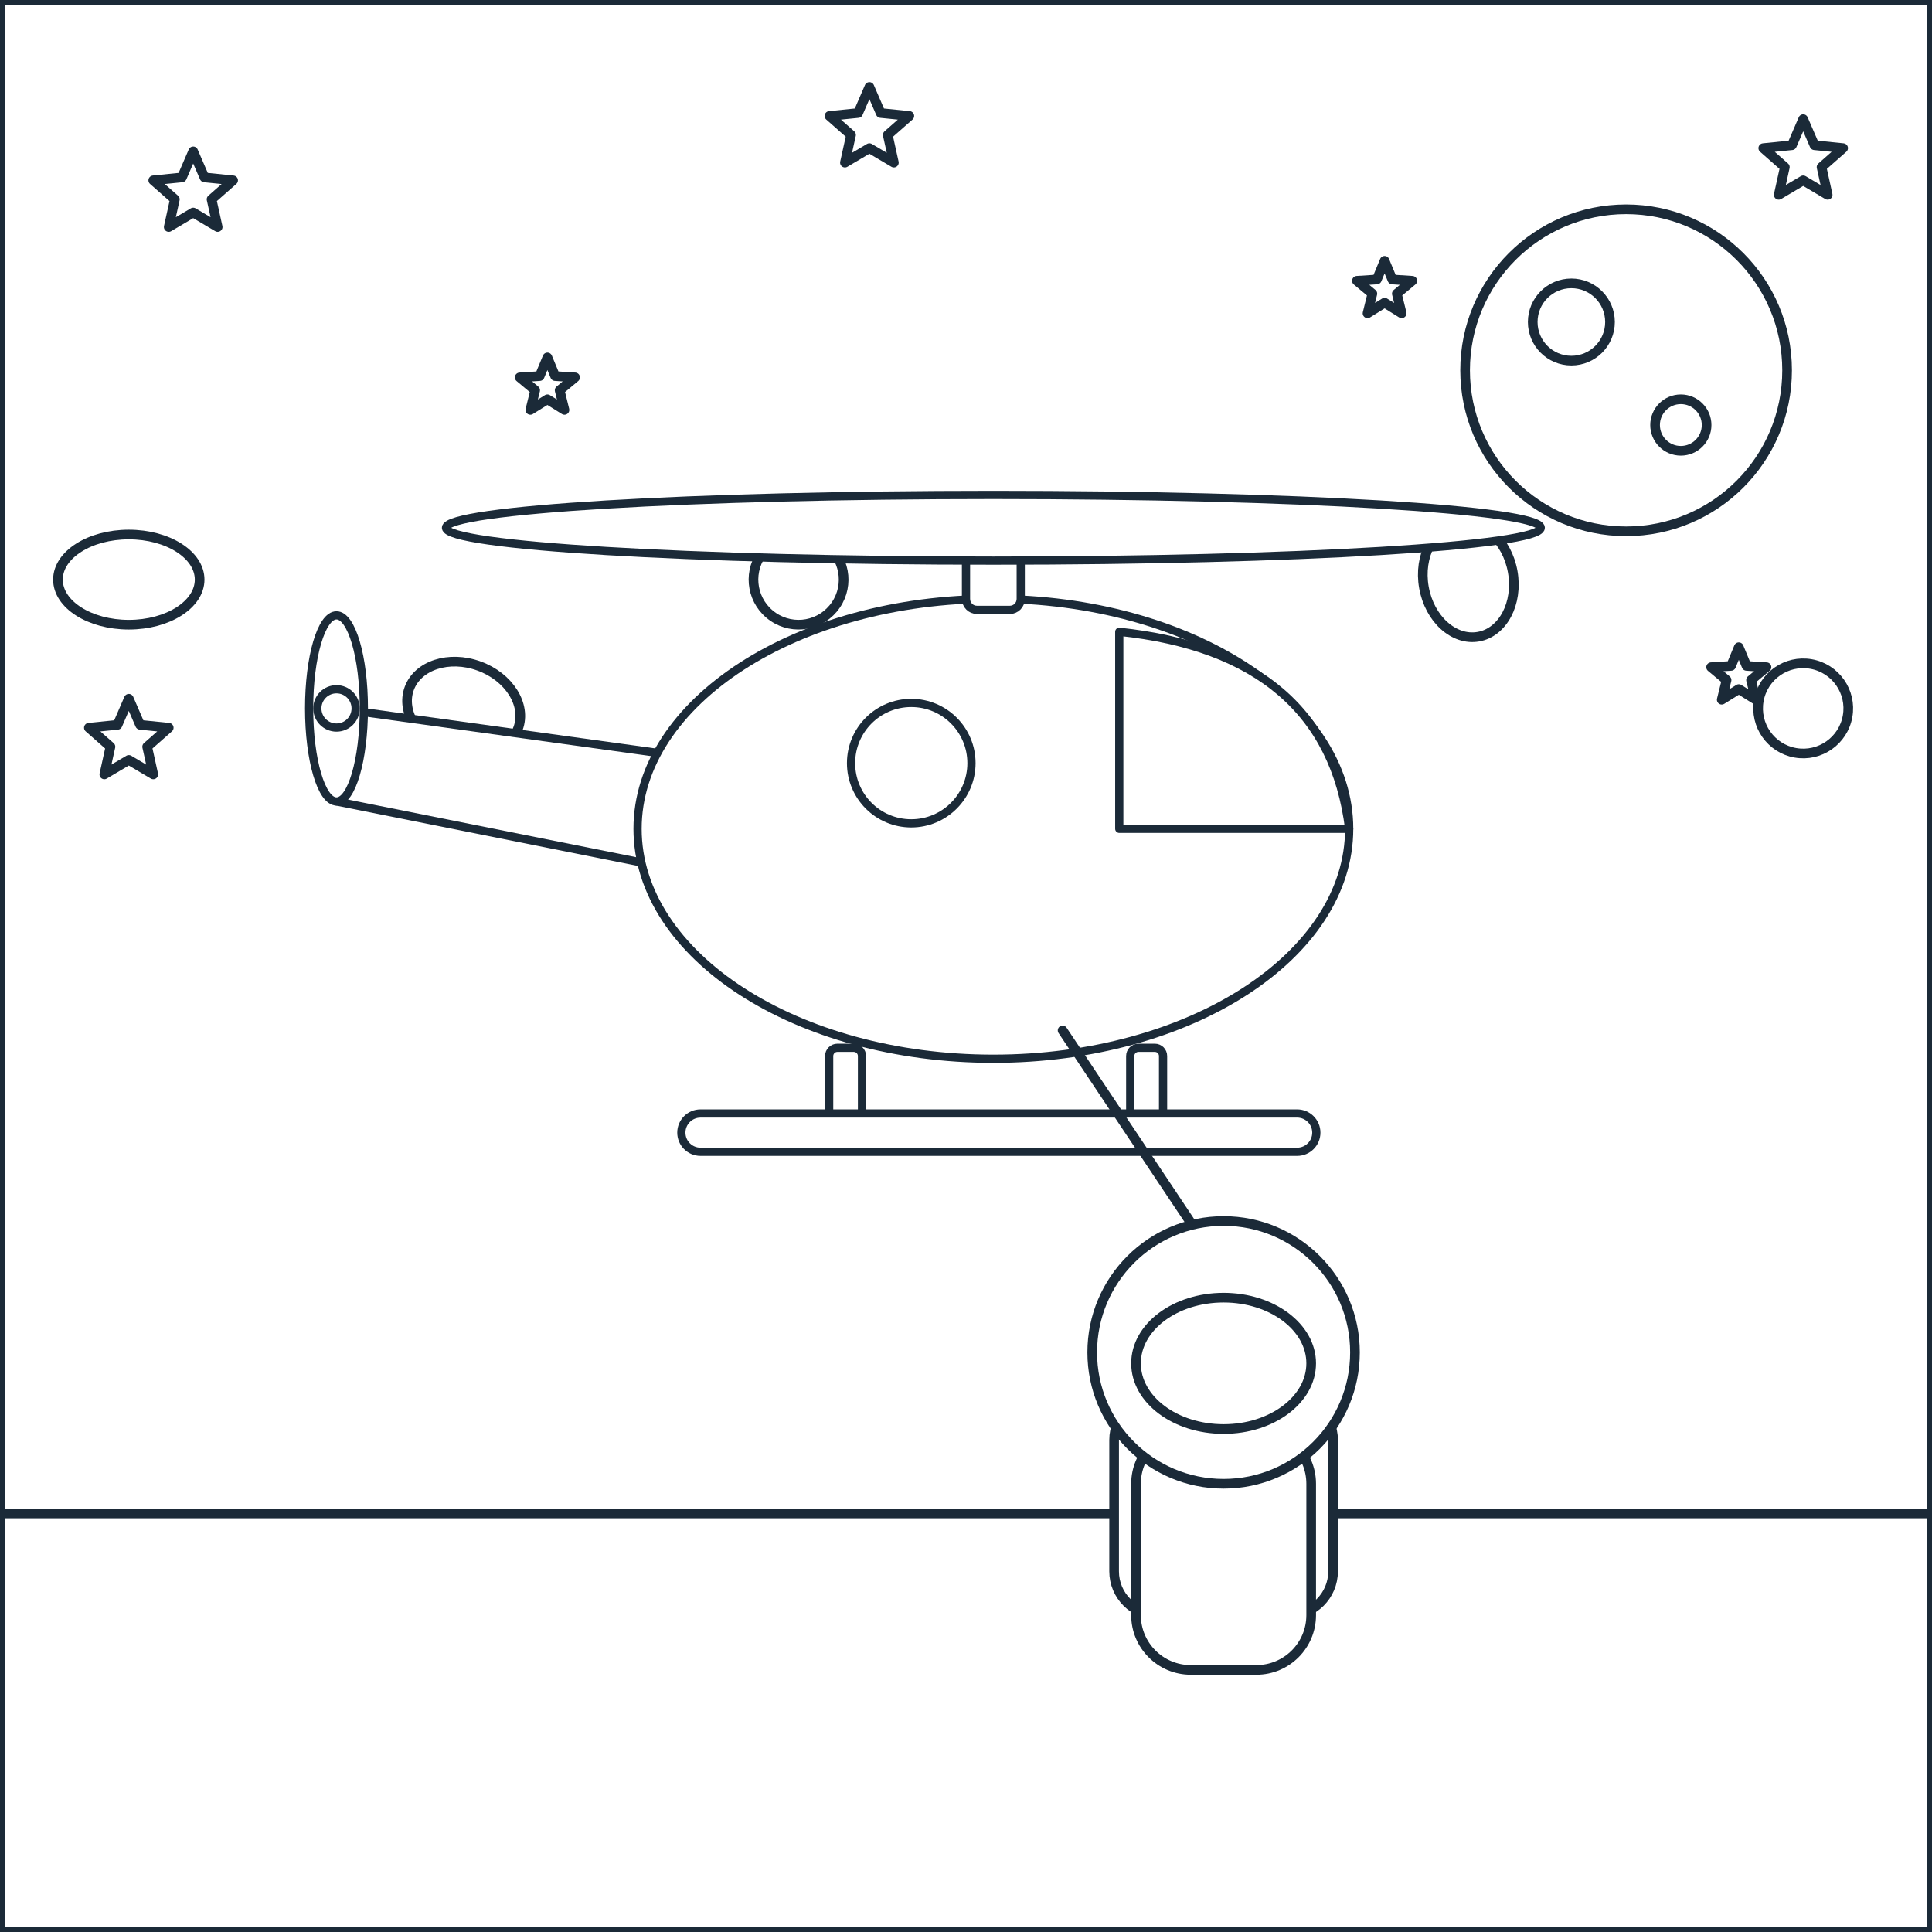
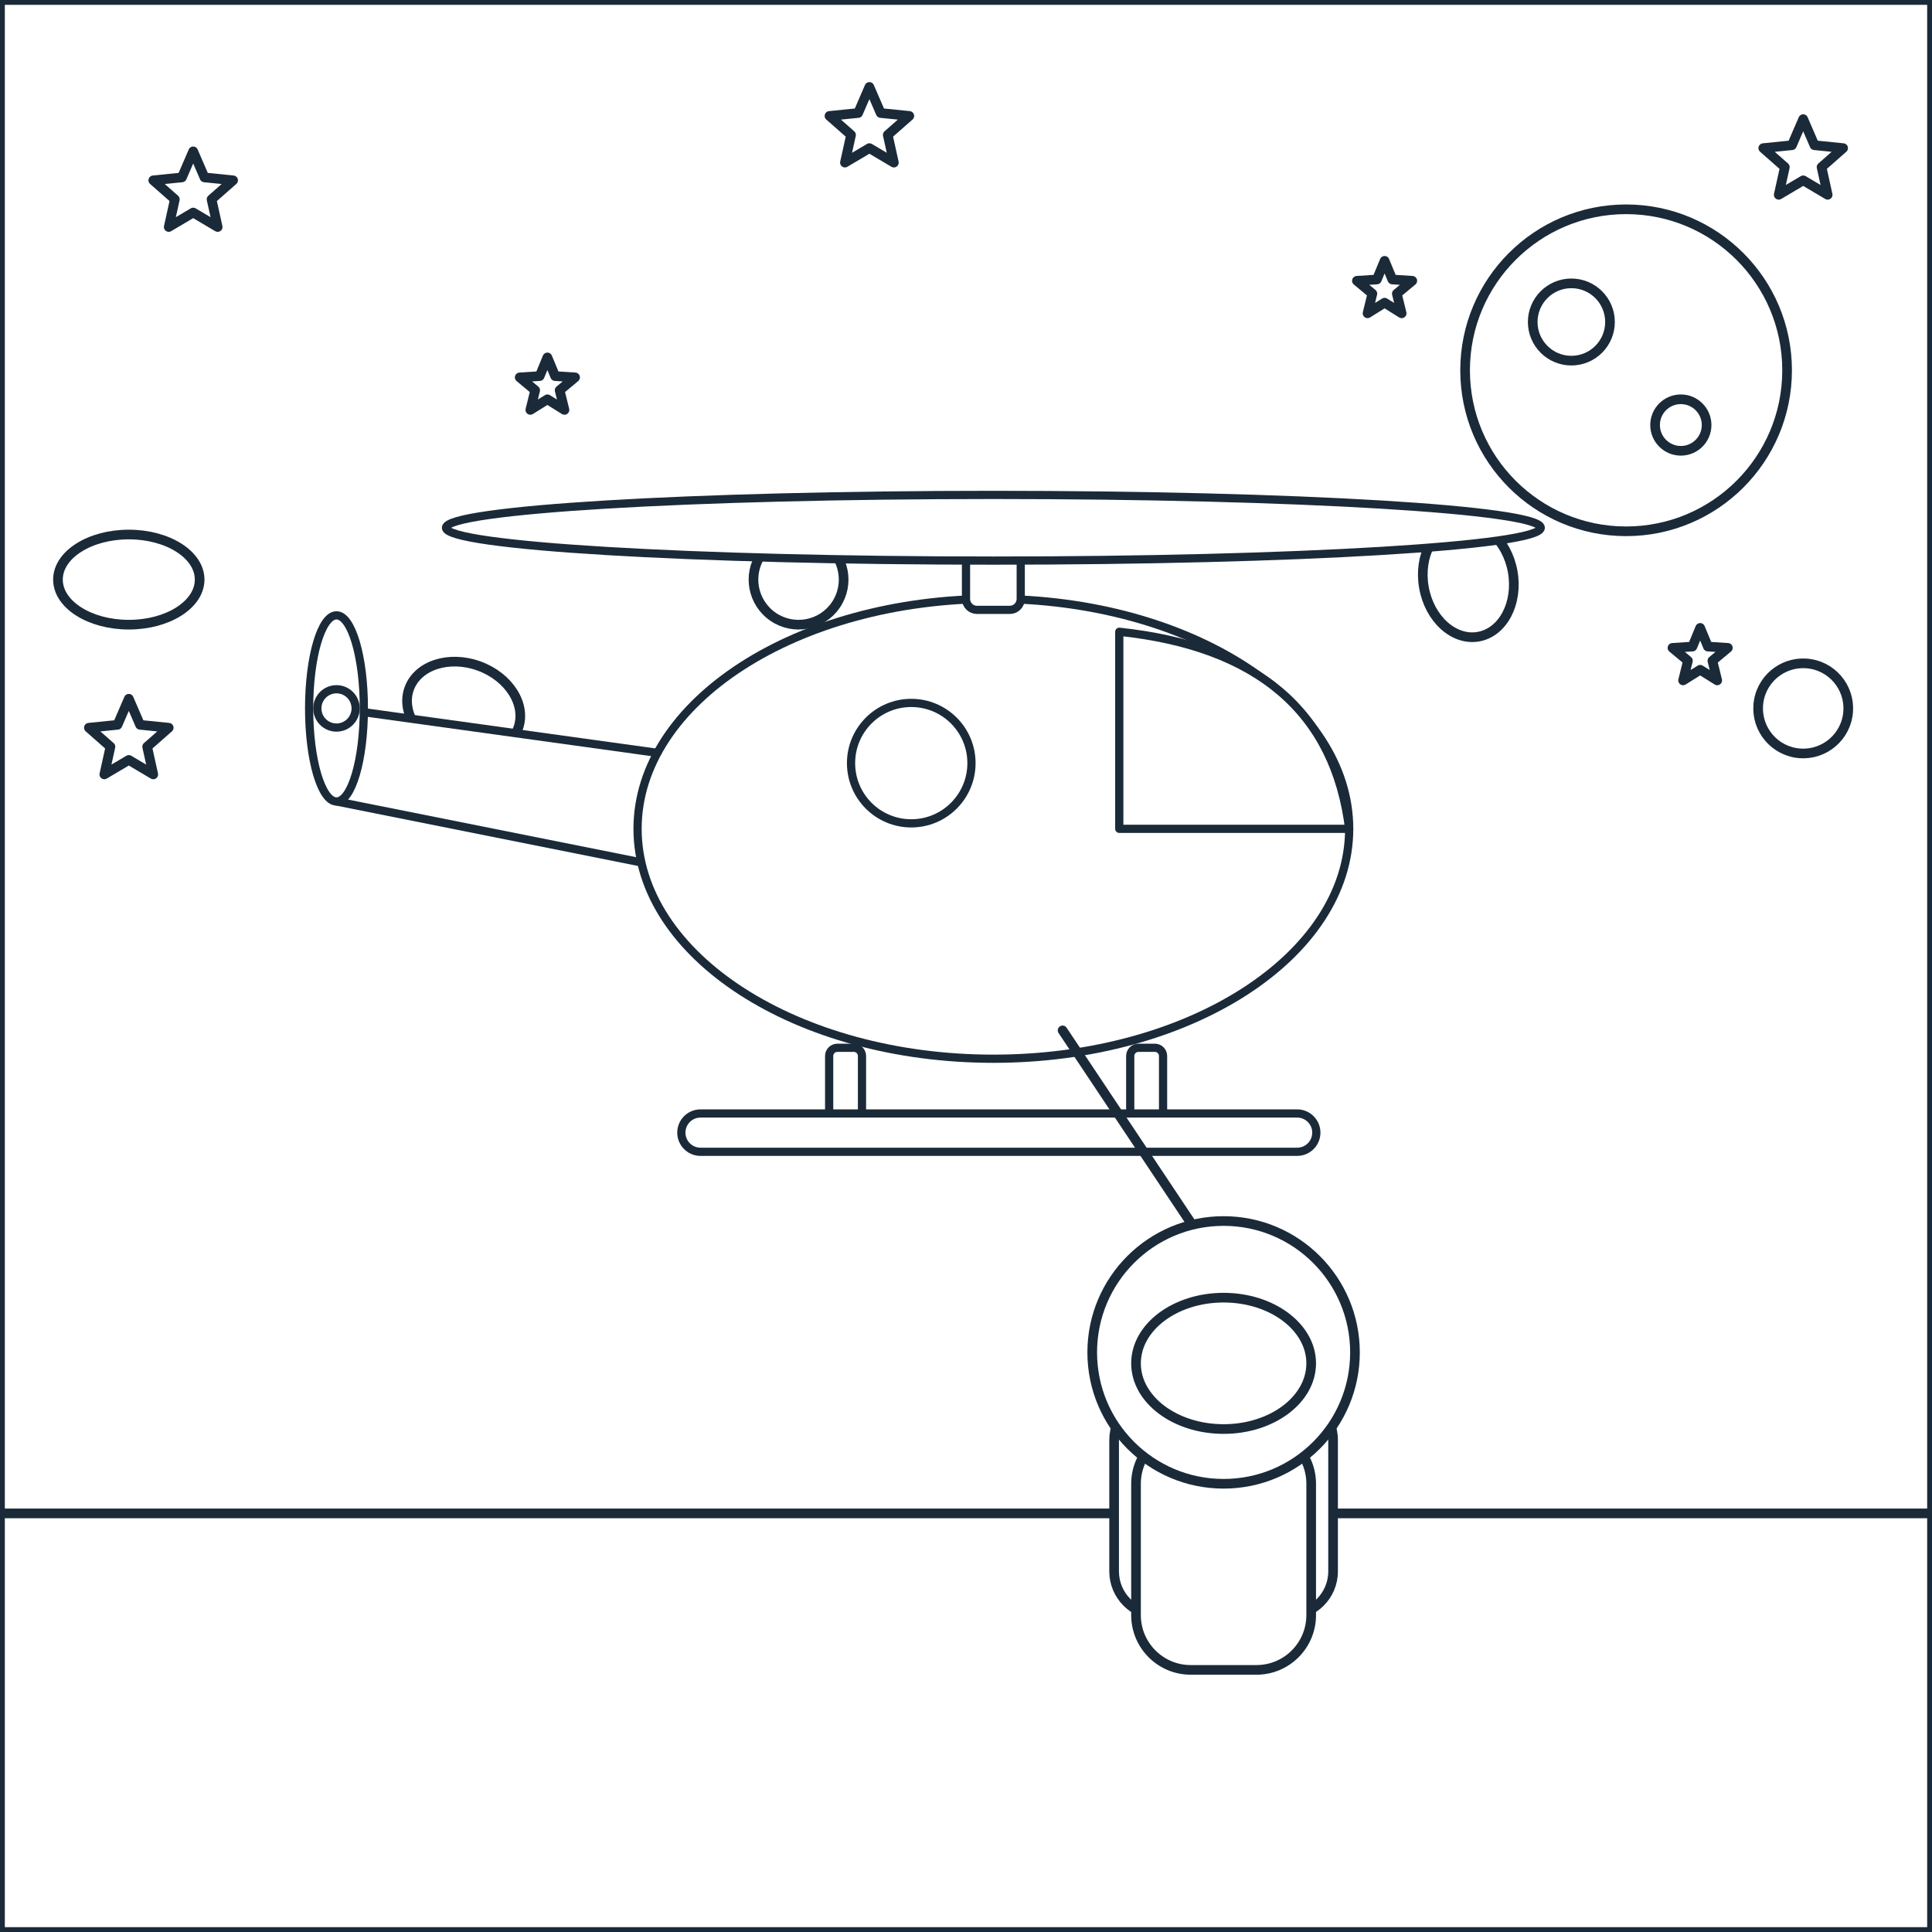
<svg xmlns="http://www.w3.org/2000/svg" viewBox="0 0 600 600" data-picture="truc-thang--cuu-ho-phi-hanh-gia">
  <g class="scene-back">
    <rect x="0" y="0" width="600" height="600" rx="0" id="r-nen-troi" data-region="nen-troi" class="region" fill="#FFFFFF" stroke="#1B2A38" stroke-width="3" stroke-linejoin="round" />
    <polygon points="60,47 63.5,55.1 72.4,56 65.7,61.9 67.6,70.5 60,66 52.4,70.5 54.3,61.9 47.6,56 56.5,55.1" id="r-sao-1" data-region="sao-1" class="region" fill="#FFFFFF" stroke="#1B2A38" stroke-width="3" stroke-linejoin="round" />
    <polygon points="170,111 172.4,116.8 178.6,117.2 173.8,121.2 175.3,127.3 170,124 164.7,127.3 166.2,121.2 161.4,117.2 167.6,116.8" id="r-sao-2" data-region="sao-2" class="region" fill="#FFFFFF" stroke="#1B2A38" stroke-width="3" stroke-linejoin="round" />
    <polygon points="270,27 273.5,35.1 282.4,36 275.7,41.9 277.6,50.5 270,46 262.4,50.5 264.3,41.9 257.6,36 266.5,35.1" id="r-sao-3" data-region="sao-3" class="region" fill="#FFFFFF" stroke="#1B2A38" stroke-width="3" stroke-linejoin="round" />
    <polygon points="430,81 432.4,86.8 438.6,87.2 433.8,91.2 435.3,97.3 430,94 424.7,97.3 426.2,91.2 421.4,87.2 427.6,86.8" id="r-sao-4" data-region="sao-4" class="region" fill="#FFFFFF" stroke="#1B2A38" stroke-width="3" stroke-linejoin="round" />
    <polygon points="560,37 563.5,45.1 572.4,46 565.7,51.9 567.6,60.5 560,56 552.4,60.5 554.3,51.9 547.6,46 556.5,45.1" id="r-sao-5" data-region="sao-5" class="region" fill="#FFFFFF" stroke="#1B2A38" stroke-width="3" stroke-linejoin="round" />
-     <polygon points="540,201 542.4,206.8 548.6,207.2 543.8,211.2 545.3,217.3 540,214 534.7,217.3 536.2,211.2 531.4,207.2 537.6,206.8" id="r-sao-6" data-region="sao-6" class="region" fill="#FFFFFF" stroke="#1B2A38" stroke-width="3" stroke-linejoin="round" />
+     <polygon points="528,195 530.4,200.8 536.6,201.2 531.8,205.2 533.3,211.3 528,208 522.7,211.3 524.2,205.2 519.4,201.2 525.6,200.8" id="r-sao-6" data-region="sao-6" class="region" fill="#FFFFFF" stroke="#1B2A38" stroke-width="3" stroke-linejoin="round" />
    <polygon points="40,217 43.5,225.1 52.4,226 45.7,231.9 47.6,240.5 40,236 32.4,240.5 34.3,231.9 27.6,226 36.5,225.1" id="r-sao-7" data-region="sao-7" class="region" fill="#FFFFFF" stroke="#1B2A38" stroke-width="3" stroke-linejoin="round" />
    <ellipse cx="40" cy="180" rx="22" ry="14" id="r-da-vanh-dai-1" data-region="da-vanh-dai-1" class="region" fill="#FFFFFF" stroke="#1B2A38" stroke-width="3" stroke-linejoin="round" />
    <ellipse cx="144" cy="220" rx="18" ry="14" transform="rotate(20 144 220)" id="r-da-vanh-dai-2" data-region="da-vanh-dai-2" class="region" fill="#FFFFFF" stroke="#1B2A38" stroke-width="3" stroke-linejoin="round" />
    <ellipse cx="248" cy="180" rx="14" ry="14" transform="rotate(40 248 180)" id="r-da-vanh-dai-3" data-region="da-vanh-dai-3" class="region" fill="#FFFFFF" stroke="#1B2A38" stroke-width="3" stroke-linejoin="round" />
    <ellipse cx="352" cy="220" rx="22" ry="14" transform="rotate(60 352 220)" id="r-da-vanh-dai-4" data-region="da-vanh-dai-4" class="region" fill="#FFFFFF" stroke="#1B2A38" stroke-width="3" stroke-linejoin="round" />
    <ellipse cx="456" cy="180" rx="18" ry="14" transform="rotate(80 456 180)" id="r-da-vanh-dai-5" data-region="da-vanh-dai-5" class="region" fill="#FFFFFF" stroke="#1B2A38" stroke-width="3" stroke-linejoin="round" />
    <ellipse cx="560" cy="220" rx="14" ry="14" transform="rotate(100 560 220)" id="r-da-vanh-dai-6" data-region="da-vanh-dai-6" class="region" fill="#FFFFFF" stroke="#1B2A38" stroke-width="3" stroke-linejoin="round" />
    <ellipse cx="505" cy="115" rx="50" ry="50" id="r-hanh-tinh" data-region="hanh-tinh" class="region" fill="#FFFFFF" stroke="#1B2A38" stroke-width="3" stroke-linejoin="round" />
    <ellipse cx="488" cy="100" rx="12" ry="12" id="r-ho-hanh-tinh-1" data-region="ho-hanh-tinh-1" class="region" fill="#FFFFFF" stroke="#1B2A38" stroke-width="3" stroke-linejoin="round" />
    <ellipse cx="522" cy="132" rx="8" ry="8" id="r-ho-hanh-tinh-2" data-region="ho-hanh-tinh-2" class="region" fill="#FFFFFF" stroke="#1B2A38" stroke-width="3" stroke-linejoin="round" />
    <rect x="0" y="470" width="600" height="130" rx="0" id="r-nen-dat" data-region="nen-dat" class="region" fill="#FFFFFF" stroke="#1B2A38" stroke-width="3" stroke-linejoin="round" />
  </g>
  <g id="subject" class="subject anim-fly" transform="translate(0 -80) translate(300 300) scale(0.85) rotate(0) translate(-300 -300)">
    <polygon points="200,318 70,300 70,334 200,360" id="r-duoi-truc-thang" data-region="duoi-truc-thang" class="region" fill="#FFFFFF" stroke="#1B2A38" stroke-width="3" stroke-linejoin="round" />
    <ellipse cx="70" cy="300" rx="10" ry="34" id="r-canh-quat-duoi" data-region="canh-quat-duoi" class="region" fill="#FFFFFF" stroke="#1B2A38" stroke-width="3" stroke-linejoin="round" />
    <ellipse cx="70" cy="300" rx="7" ry="7" id="r-truc-quat-duoi" data-region="truc-quat-duoi" class="region" fill="#FFFFFF" stroke="#1B2A38" stroke-width="3" stroke-linejoin="round" />
    <ellipse cx="310" cy="344" rx="130" ry="84" id="r-than" data-region="than" class="region" fill="#FFFFFF" stroke="#1B2A38" stroke-width="3" stroke-linejoin="round" />
    <path d="M 356 272 Q 432 280 440 344 L 356 344 Z" id="r-kinh-lai" data-region="kinh-lai" class="region" fill="#FFFFFF" stroke="#1B2A38" stroke-width="3" stroke-linejoin="round" />
    <ellipse cx="280" cy="320" rx="22" ry="22" id="r-cua-so" data-region="cua-so" class="region" fill="#FFFFFF" stroke="#1B2A38" stroke-width="3" stroke-linejoin="round" />
    <rect x="300" y="238" width="20" height="26" rx="4" id="r-cot-quat" data-region="cot-quat" class="region" fill="#FFFFFF" stroke="#1B2A38" stroke-width="3" stroke-linejoin="round" />
    <ellipse cx="310" cy="234" rx="200" ry="12" id="r-canh-quat" data-region="canh-quat" class="region" fill="#FFFFFF" stroke="#1B2A38" stroke-width="3" stroke-linejoin="round" />
    <rect x="360" y="424" width="12" height="28" rx="3" id="r-chan-truoc" data-region="chan-truoc" class="region" fill="#FFFFFF" stroke="#1B2A38" stroke-width="3" stroke-linejoin="round" />
    <rect x="250" y="424" width="12" height="28" rx="3" id="r-chan-sau" data-region="chan-sau" class="region" fill="#FFFFFF" stroke="#1B2A38" stroke-width="3" stroke-linejoin="round" />
    <rect x="196" y="448" width="232" height="14" rx="7" id="r-cang-truot" data-region="cang-truot" class="region" fill="#FFFFFF" stroke="#1B2A38" stroke-width="3" stroke-linejoin="round" />
  </g>
  <g class="scene-front">
    <g class="deco" pointer-events="none">
      <path d="M 330 320 L 370 380" fill="none" stroke="#1B2A38" stroke-width="3" stroke-linecap="round" stroke-linejoin="round" />
    </g>
    <rect x="346" y="433.6" width="68" height="68" rx="13.6" id="r-phi-hanh-gia-ba-lo" data-region="phi-hanh-gia-ba-lo" class="region" fill="#FFFFFF" stroke="#1B2A38" stroke-width="3" stroke-linejoin="round" />
    <rect x="352.8" y="443.8" width="54.4" height="74.8" rx="17" id="r-phi-hanh-gia-than" data-region="phi-hanh-gia-than" class="region" fill="#FFFFFF" stroke="#1B2A38" stroke-width="3" stroke-linejoin="round" />
    <ellipse cx="380" cy="420" rx="40.8" ry="40.8" id="r-phi-hanh-gia-mu" data-region="phi-hanh-gia-mu" class="region" fill="#FFFFFF" stroke="#1B2A38" stroke-width="3" stroke-linejoin="round" />
    <ellipse cx="380" cy="423.4" rx="27.2" ry="20.4" id="r-phi-hanh-gia-kinh" data-region="phi-hanh-gia-kinh" class="region" fill="#FFFFFF" stroke="#1B2A38" stroke-width="3" stroke-linejoin="round" />
  </g>
</svg>
